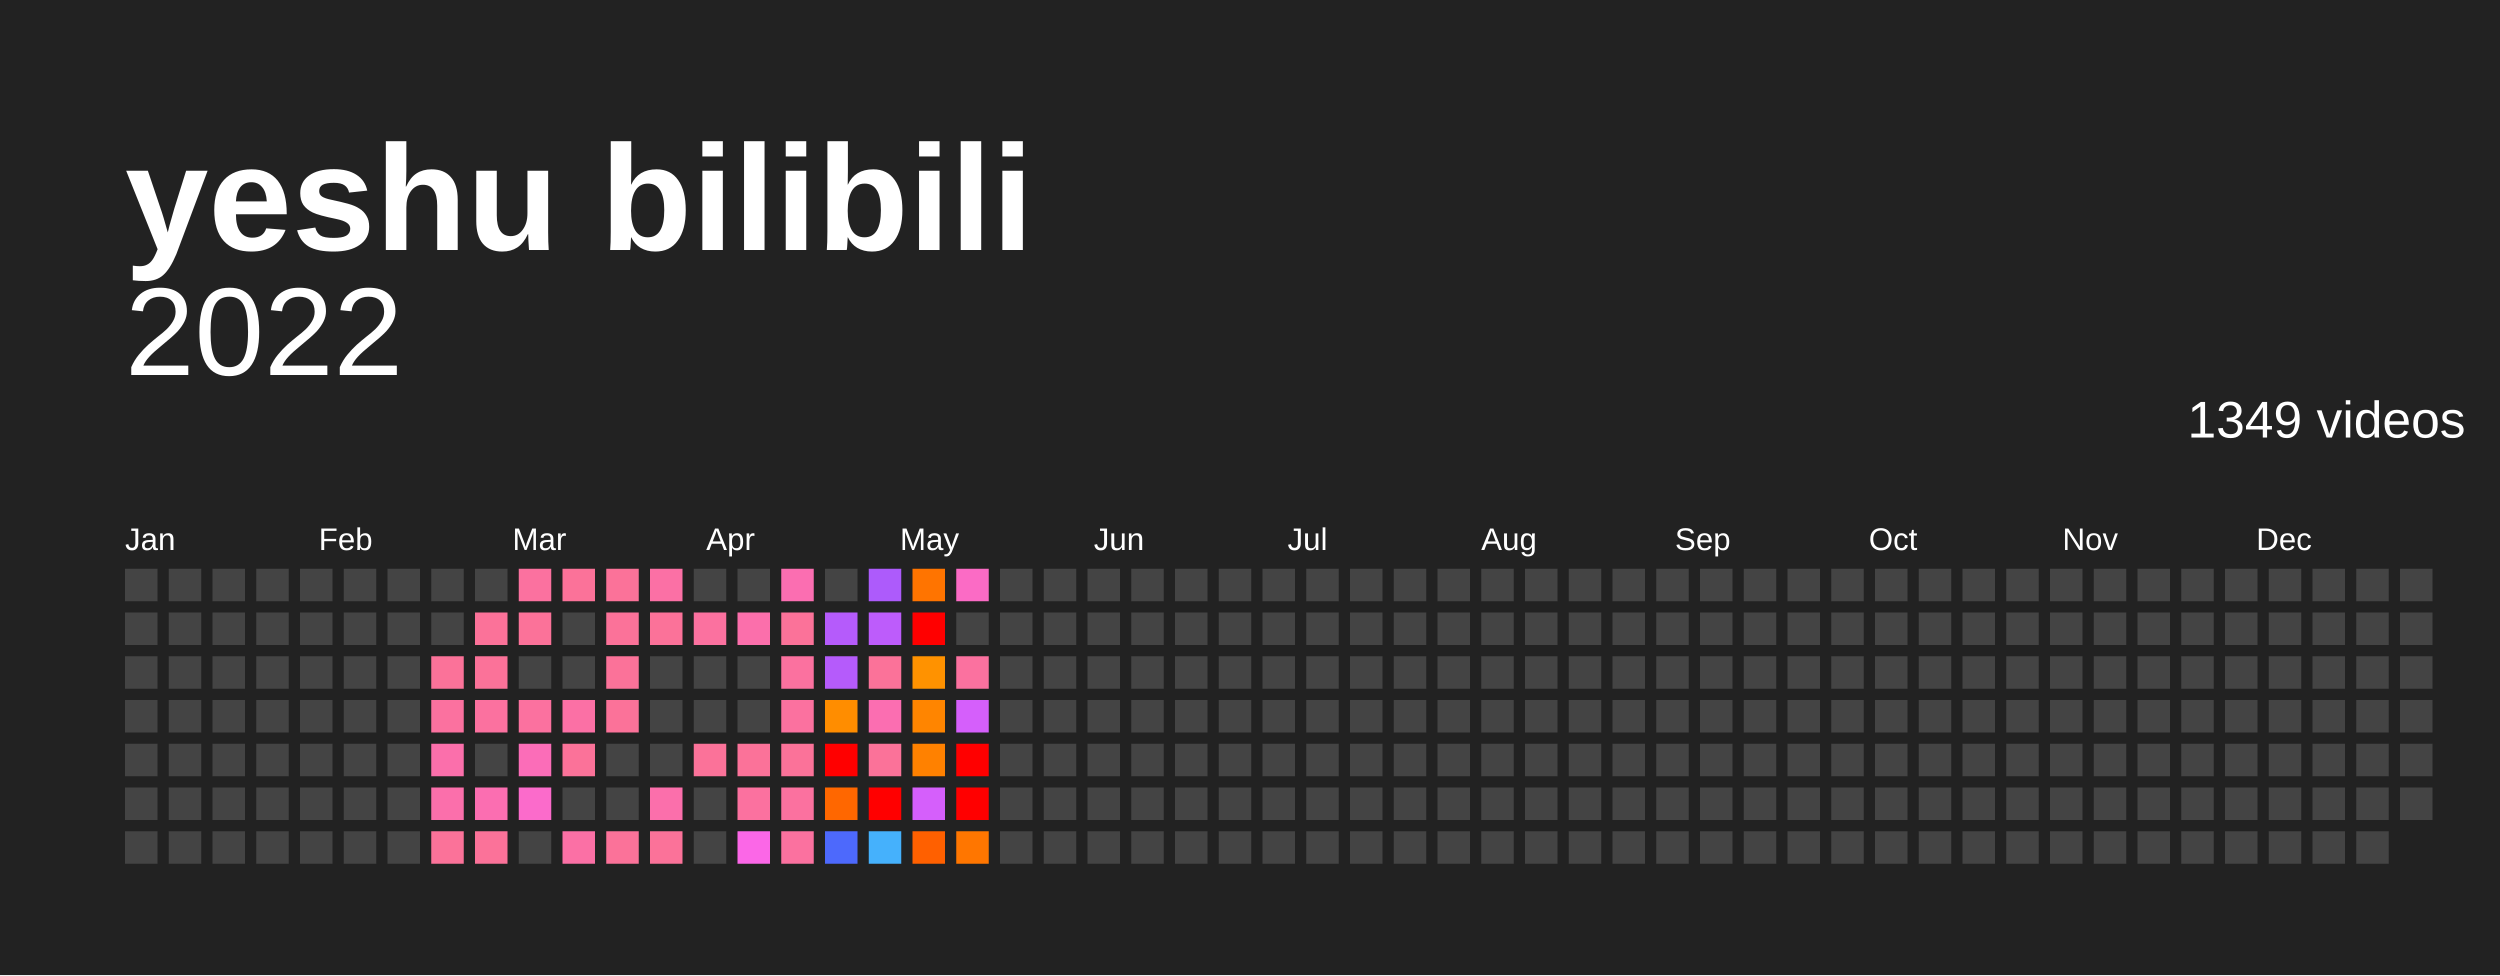
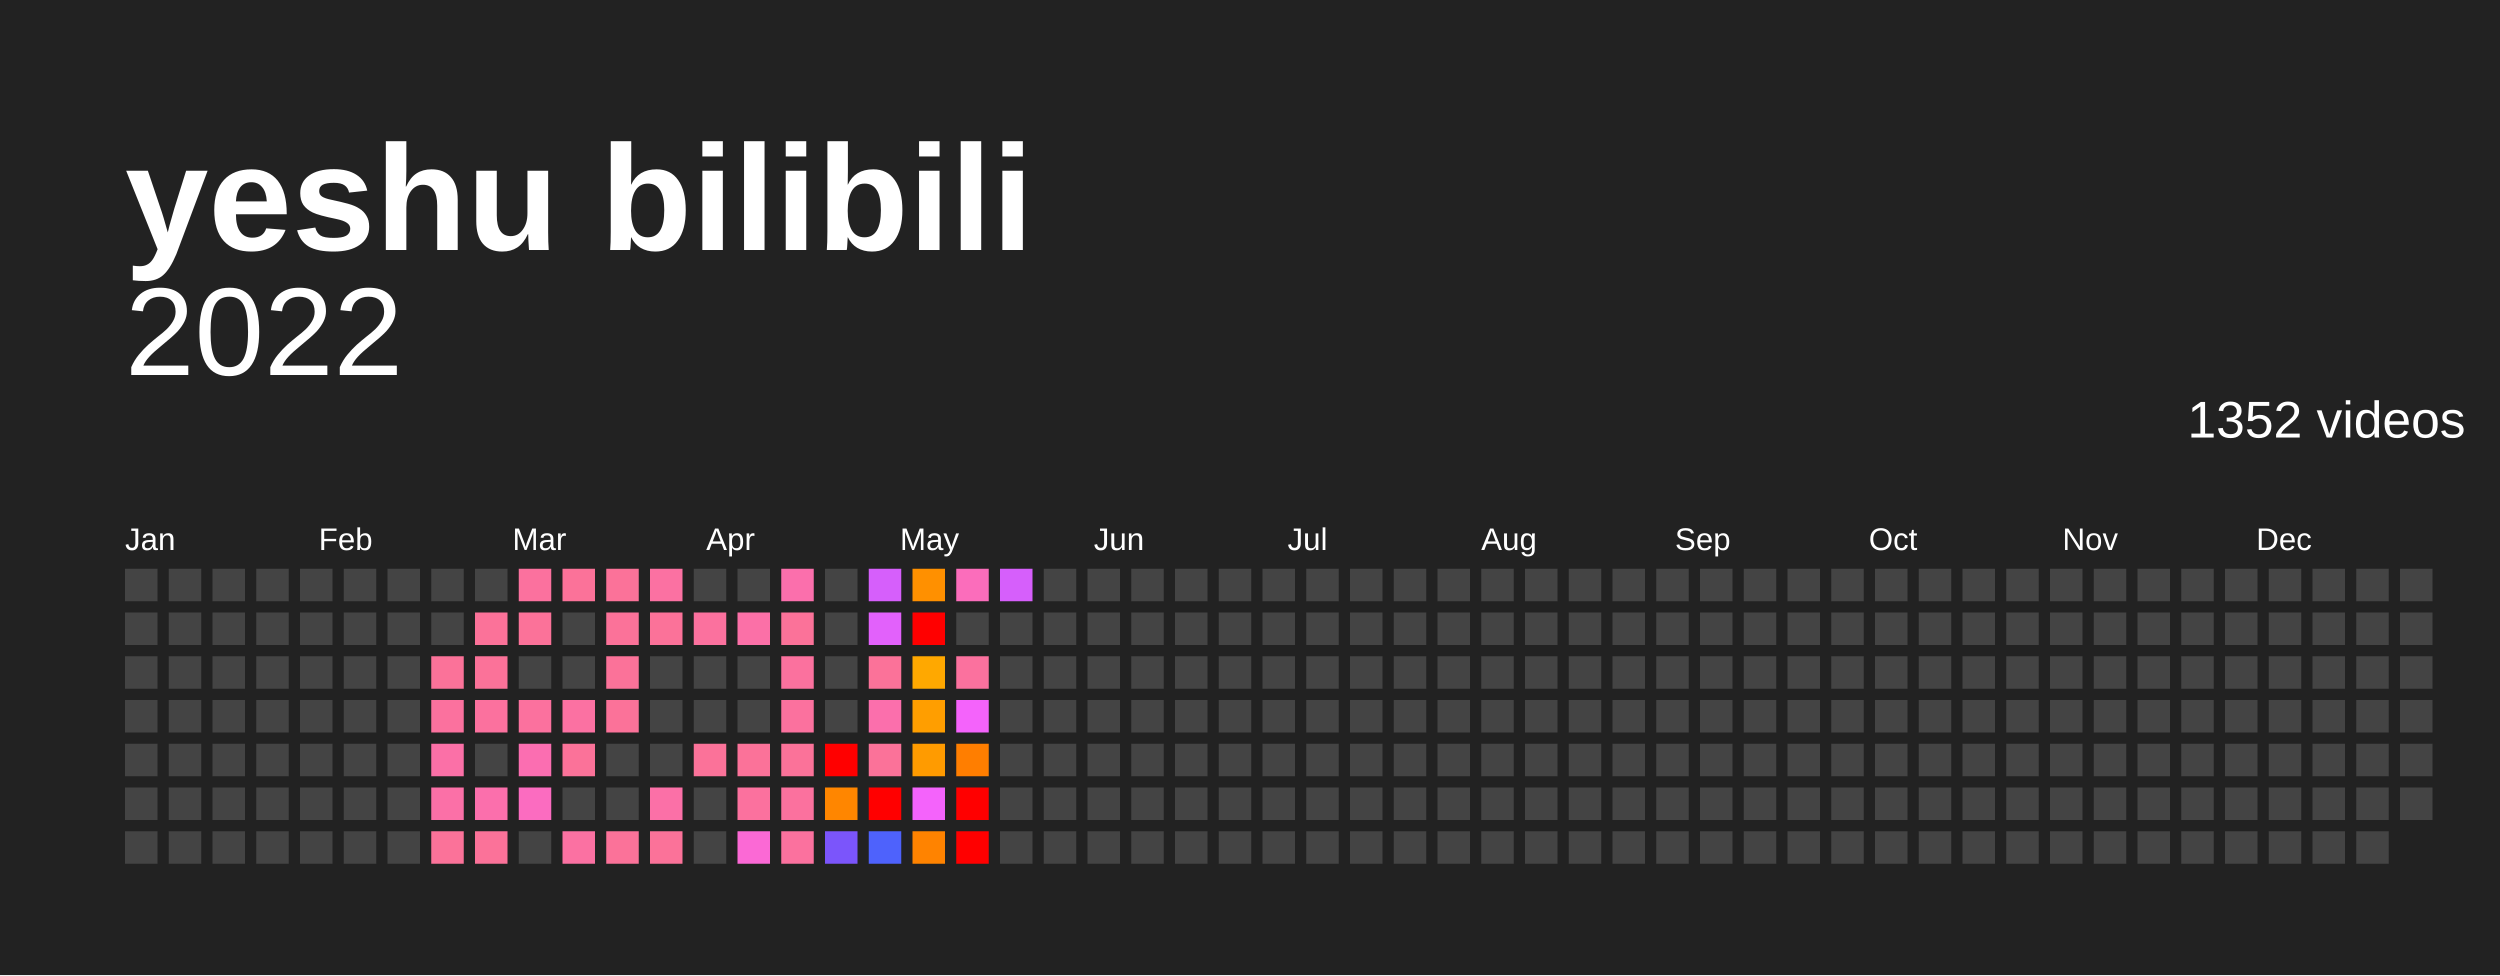
<svg xmlns="http://www.w3.org/2000/svg" baseProfile="full" height="78mm" version="1.1" viewBox="0,0,200,78" width="200mm">
  <defs />
  <rect fill="#222222" height="78" width="200" x="0" y="0" />
  <text fill="#FFFFFF" style="font-size:12px; font-family:Arial; font-weight:bold;" x="10" y="20">yeshu bilibili</text>
  <text alignment-baseline="hanging" fill="#FFFFFF" style="font-size:10.0px; font-family:Arial;" x="10" y="30">2022</text>
-   <text alignment-baseline="hanging" fill="#FFFFFF" style="font-size:4.125px; font-family:Arial;" x="175" y="35">1349 videos</text>
+   <text alignment-baseline="hanging" fill="#FFFFFF" style="font-size:4.125px; font-family:Arial;" x="175" y="35">1352 videos</text>
  <text fill="#FFFFFF" style="font-size:2.5px; font-family:Arial" x="10.0" y="44">Jan</text>
  <text fill="#FFFFFF" style="font-size:2.5px; font-family:Arial" x="25.5" y="44">Feb</text>
  <text fill="#FFFFFF" style="font-size:2.5px; font-family:Arial" x="41.0" y="44">Mar</text>
  <text fill="#FFFFFF" style="font-size:2.5px; font-family:Arial" x="56.5" y="44">Apr</text>
  <text fill="#FFFFFF" style="font-size:2.5px; font-family:Arial" x="72.0" y="44">May</text>
  <text fill="#FFFFFF" style="font-size:2.5px; font-family:Arial" x="87.5" y="44">Jun</text>
  <text fill="#FFFFFF" style="font-size:2.5px; font-family:Arial" x="103.0" y="44">Jul</text>
  <text fill="#FFFFFF" style="font-size:2.5px; font-family:Arial" x="118.5" y="44">Aug</text>
  <text fill="#FFFFFF" style="font-size:2.5px; font-family:Arial" x="134.0" y="44">Sep</text>
  <text fill="#FFFFFF" style="font-size:2.5px; font-family:Arial" x="149.5" y="44">Oct</text>
  <text fill="#FFFFFF" style="font-size:2.5px; font-family:Arial" x="165.0" y="44">Nov</text>
  <text fill="#FFFFFF" style="font-size:2.5px; font-family:Arial" x="180.5" y="44">Dec</text>
  <rect fill="#444444" height="2.6" width="2.6" x="10.0" y="45.5" />
  <rect fill="#444444" height="2.6" width="2.6" x="10.0" y="49.0" />
  <rect fill="#444444" height="2.6" width="2.6" x="10.0" y="52.5" />
  <rect fill="#444444" height="2.6" width="2.6" x="10.0" y="56.0" />
  <rect fill="#444444" height="2.6" width="2.6" x="10.0" y="59.5" />
  <rect fill="#444444" height="2.6" width="2.6" x="10.0" y="63.0" />
  <rect fill="#444444" height="2.6" width="2.6" x="10.0" y="66.5" />
  <rect fill="#444444" height="2.6" width="2.6" x="13.5" y="45.5" />
  <rect fill="#444444" height="2.6" width="2.6" x="13.5" y="49.0" />
  <rect fill="#444444" height="2.6" width="2.6" x="13.5" y="52.5" />
  <rect fill="#444444" height="2.6" width="2.6" x="13.5" y="56.0" />
  <rect fill="#444444" height="2.6" width="2.6" x="13.5" y="59.5" />
  <rect fill="#444444" height="2.6" width="2.6" x="13.5" y="63.0" />
  <rect fill="#444444" height="2.6" width="2.6" x="13.5" y="66.5" />
  <rect fill="#444444" height="2.6" width="2.6" x="17.0" y="45.5" />
  <rect fill="#444444" height="2.6" width="2.6" x="17.0" y="49.0" />
  <rect fill="#444444" height="2.6" width="2.6" x="17.0" y="52.5" />
  <rect fill="#444444" height="2.6" width="2.6" x="17.0" y="56.0" />
  <rect fill="#444444" height="2.6" width="2.6" x="17.0" y="59.5" />
  <rect fill="#444444" height="2.6" width="2.6" x="17.0" y="63.0" />
  <rect fill="#444444" height="2.6" width="2.6" x="17.0" y="66.5" />
  <rect fill="#444444" height="2.6" width="2.6" x="20.5" y="45.5" />
  <rect fill="#444444" height="2.6" width="2.6" x="20.5" y="49.0" />
  <rect fill="#444444" height="2.6" width="2.6" x="20.5" y="52.5" />
  <rect fill="#444444" height="2.6" width="2.6" x="20.5" y="56.0" />
  <rect fill="#444444" height="2.6" width="2.6" x="20.5" y="59.5" />
  <rect fill="#444444" height="2.6" width="2.6" x="20.5" y="63.0" />
  <rect fill="#444444" height="2.6" width="2.6" x="20.5" y="66.5" />
  <rect fill="#444444" height="2.6" width="2.6" x="24.0" y="45.5" />
  <rect fill="#444444" height="2.6" width="2.6" x="24.0" y="49.0" />
  <rect fill="#444444" height="2.6" width="2.6" x="24.0" y="52.5" />
  <rect fill="#444444" height="2.6" width="2.6" x="24.0" y="56.0" />
  <rect fill="#444444" height="2.6" width="2.6" x="24.0" y="59.5" />
  <rect fill="#444444" height="2.6" width="2.6" x="24.0" y="63.0" />
  <rect fill="#444444" height="2.6" width="2.6" x="24.0" y="66.5" />
  <rect fill="#444444" height="2.6" width="2.6" x="27.5" y="45.5" />
  <rect fill="#444444" height="2.6" width="2.6" x="27.5" y="49.0" />
  <rect fill="#444444" height="2.6" width="2.6" x="27.5" y="52.5" />
  <rect fill="#444444" height="2.6" width="2.6" x="27.5" y="56.0" />
  <rect fill="#444444" height="2.6" width="2.6" x="27.5" y="59.5" />
  <rect fill="#444444" height="2.6" width="2.6" x="27.5" y="63.0" />
  <rect fill="#444444" height="2.6" width="2.6" x="27.5" y="66.5" />
  <rect fill="#444444" height="2.6" width="2.6" x="31.0" y="45.5" />
  <rect fill="#444444" height="2.6" width="2.6" x="31.0" y="49.0" />
  <rect fill="#444444" height="2.6" width="2.6" x="31.0" y="52.5" />
  <rect fill="#444444" height="2.6" width="2.6" x="31.0" y="56.0" />
  <rect fill="#444444" height="2.6" width="2.6" x="31.0" y="59.5" />
  <rect fill="#444444" height="2.6" width="2.6" x="31.0" y="63.0" />
  <rect fill="#444444" height="2.6" width="2.6" x="31.0" y="66.5" />
  <rect fill="#444444" height="2.6" width="2.6" x="34.5" y="45.5" />
  <rect fill="#444444" height="2.6" width="2.6" x="34.5" y="49.0" />
  <rect fill="#fb7299" height="2.6" width="2.6" x="34.5" y="52.5" />
-   <rect fill="#fb719f" height="2.6" width="2.6" x="34.5" y="56.0" />
-   <rect fill="#fb6fab" height="2.6" width="2.6" x="34.5" y="59.5" />
-   <rect fill="#fb6fab" height="2.6" width="2.6" x="34.5" y="63.0" />
+   <rect fill="#fb719e" height="2.6" width="2.6" x="34.5" y="56.0" />
+   <rect fill="#fb70a7" height="2.6" width="2.6" x="34.5" y="59.5" />
+   <rect fill="#fb70a7" height="2.6" width="2.6" x="34.5" y="63.0" />
  <rect fill="#fb7299" height="2.6" width="2.6" x="34.5" y="66.5" />
  <rect fill="#444444" height="2.6" width="2.6" x="38.0" y="45.5" />
  <rect fill="#fb7299" height="2.6" width="2.6" x="38.0" y="49.0" />
  <rect fill="#fb7299" height="2.6" width="2.6" x="38.0" y="52.5" />
-   <rect fill="#fb719f" height="2.6" width="2.6" x="38.0" y="56.0" />
+   <rect fill="#fb719e" height="2.6" width="2.6" x="38.0" y="56.0" />
  <rect fill="#444444" height="2.6" width="2.6" x="38.0" y="59.5" />
-   <rect fill="#fb6eb1" height="2.6" width="2.6" x="38.0" y="63.0" />
+   <rect fill="#fb6fac" height="2.6" width="2.6" x="38.0" y="63.0" />
  <rect fill="#fb7299" height="2.6" width="2.6" x="38.0" y="66.5" />
-   <rect fill="#fb719f" height="2.6" width="2.6" x="41.5" y="45.5" />
+   <rect fill="#fb719e" height="2.6" width="2.6" x="41.5" y="45.5" />
  <rect fill="#fb7299" height="2.6" width="2.6" x="41.5" y="49.0" />
  <rect fill="#444444" height="2.6" width="2.6" x="41.5" y="52.5" />
-   <rect fill="#fb719f" height="2.6" width="2.6" x="41.5" y="56.0" />
-   <rect fill="#fb6db8" height="2.6" width="2.6" x="41.5" y="59.5" />
-   <rect fill="#fb6bcb" height="2.6" width="2.6" x="41.5" y="63.0" />
+   <rect fill="#fb719e" height="2.6" width="2.6" x="41.5" y="56.0" />
+   <rect fill="#fb6eb1" height="2.6" width="2.6" x="41.5" y="59.5" />
+   <rect fill="#fb6cc0" height="2.6" width="2.6" x="41.5" y="63.0" />
  <rect fill="#444444" height="2.6" width="2.6" x="41.5" y="66.5" />
  <rect fill="#fb7299" height="2.6" width="2.6" x="45.0" y="45.5" />
  <rect fill="#444444" height="2.6" width="2.6" x="45.0" y="49.0" />
  <rect fill="#444444" height="2.6" width="2.6" x="45.0" y="52.5" />
-   <rect fill="#fb70a5" height="2.6" width="2.6" x="45.0" y="56.0" />
+   <rect fill="#fb71a2" height="2.6" width="2.6" x="45.0" y="56.0" />
  <rect fill="#fb7299" height="2.6" width="2.6" x="45.0" y="59.5" />
  <rect fill="#444444" height="2.6" width="2.6" x="45.0" y="63.0" />
-   <rect fill="#fb70a5" height="2.6" width="2.6" x="45.0" y="66.5" />
+   <rect fill="#fb71a2" height="2.6" width="2.6" x="45.0" y="66.5" />
  <rect fill="#fb7299" height="2.6" width="2.6" x="48.5" y="45.5" />
  <rect fill="#fb7299" height="2.6" width="2.6" x="48.5" y="49.0" />
  <rect fill="#fb7299" height="2.6" width="2.6" x="48.5" y="52.5" />
  <rect fill="#fb7299" height="2.6" width="2.6" x="48.5" y="56.0" />
  <rect fill="#444444" height="2.6" width="2.6" x="48.5" y="59.5" />
  <rect fill="#444444" height="2.6" width="2.6" x="48.5" y="63.0" />
  <rect fill="#fb7299" height="2.6" width="2.6" x="48.5" y="66.5" />
-   <rect fill="#fb70a5" height="2.6" width="2.6" x="52.0" y="45.5" />
+   <rect fill="#fb71a2" height="2.6" width="2.6" x="52.0" y="45.5" />
  <rect fill="#fb7299" height="2.6" width="2.6" x="52.0" y="49.0" />
  <rect fill="#444444" height="2.6" width="2.6" x="52.0" y="52.5" />
  <rect fill="#444444" height="2.6" width="2.6" x="52.0" y="56.0" />
  <rect fill="#444444" height="2.6" width="2.6" x="52.0" y="59.5" />
-   <rect fill="#fb6fab" height="2.6" width="2.6" x="52.0" y="63.0" />
+   <rect fill="#fb70a7" height="2.6" width="2.6" x="52.0" y="63.0" />
  <rect fill="#fb7299" height="2.6" width="2.6" x="52.0" y="66.5" />
  <rect fill="#444444" height="2.6" width="2.6" x="55.5" y="45.5" />
-   <rect fill="#fb719f" height="2.6" width="2.6" x="55.5" y="49.0" />
+   <rect fill="#fb719e" height="2.6" width="2.6" x="55.5" y="49.0" />
  <rect fill="#444444" height="2.6" width="2.6" x="55.5" y="52.5" />
  <rect fill="#444444" height="2.6" width="2.6" x="55.5" y="56.0" />
  <rect fill="#fb7299" height="2.6" width="2.6" x="55.5" y="59.5" />
  <rect fill="#444444" height="2.6" width="2.6" x="55.5" y="63.0" />
  <rect fill="#444444" height="2.6" width="2.6" x="55.5" y="66.5" />
  <rect fill="#444444" height="2.6" width="2.6" x="59.0" y="45.5" />
-   <rect fill="#fb6fab" height="2.6" width="2.6" x="59.0" y="49.0" />
+   <rect fill="#fb70a7" height="2.6" width="2.6" x="59.0" y="49.0" />
  <rect fill="#444444" height="2.6" width="2.6" x="59.0" y="52.5" />
  <rect fill="#444444" height="2.6" width="2.6" x="59.0" y="56.0" />
  <rect fill="#fb7299" height="2.6" width="2.6" x="59.0" y="59.5" />
-   <rect fill="#fb719f" height="2.6" width="2.6" x="59.0" y="63.0" />
-   <rect fill="#fb67e7" height="2.6" width="2.6" x="59.0" y="66.5" />
-   <rect fill="#fb6eb1" height="2.6" width="2.6" x="62.5" y="45.5" />
+   <rect fill="#fb719e" height="2.6" width="2.6" x="59.0" y="63.0" />
+   <rect fill="#fb69d5" height="2.6" width="2.6" x="59.0" y="66.5" />
+   <rect fill="#fb6fac" height="2.6" width="2.6" x="62.5" y="45.5" />
  <rect fill="#fb7299" height="2.6" width="2.6" x="62.5" y="49.0" />
-   <rect fill="#fb719f" height="2.6" width="2.6" x="62.5" y="52.5" />
-   <rect fill="#fb719f" height="2.6" width="2.6" x="62.5" y="56.0" />
+   <rect fill="#fb719e" height="2.6" width="2.6" x="62.5" y="52.5" />
+   <rect fill="#fb719e" height="2.6" width="2.6" x="62.5" y="56.0" />
  <rect fill="#fb7299" height="2.6" width="2.6" x="62.5" y="59.5" />
-   <rect fill="#fb719f" height="2.6" width="2.6" x="62.5" y="63.0" />
-   <rect fill="#fb719f" height="2.6" width="2.6" x="62.5" y="66.5" />
+   <rect fill="#fb719e" height="2.6" width="2.6" x="62.5" y="63.0" />
+   <rect fill="#fb719e" height="2.6" width="2.6" x="62.5" y="66.5" />
  <rect fill="#444444" height="2.6" width="2.6" x="66.0" y="45.5" />
-   <rect fill="#b55bfb" height="2.6" width="2.6" x="66.0" y="49.0" />
-   <rect fill="#b55bfb" height="2.6" width="2.6" x="66.0" y="52.5" />
-   <rect fill="#ff8d00" height="2.6" width="2.6" x="66.0" y="56.0" />
+   <rect fill="#444444" height="2.6" width="2.6" x="66.0" y="49.0" />
+   <rect fill="#444444" height="2.6" width="2.6" x="66.0" y="52.5" />
+   <rect fill="#444444" height="2.6" width="2.6" x="66.0" y="56.0" />
  <rect fill="red" height="2.6" width="2.6" x="66.0" y="59.5" />
-   <rect fill="#ff6700" height="2.6" width="2.6" x="66.0" y="63.0" />
-   <rect fill="#4d69fc" height="2.6" width="2.6" x="66.0" y="66.5" />
-   <rect fill="#ad5bfb" height="2.6" width="2.6" x="69.5" y="45.5" />
-   <rect fill="#bd5cfb" height="2.6" width="2.6" x="69.5" y="49.0" />
+   <rect fill="#ff8600" height="2.6" width="2.6" x="66.0" y="63.0" />
+   <rect fill="#7b55fb" height="2.6" width="2.6" x="66.0" y="66.5" />
+   <rect fill="#d65ffb" height="2.6" width="2.6" x="69.5" y="45.5" />
+   <rect fill="#e261fb" height="2.6" width="2.6" x="69.5" y="49.0" />
  <rect fill="#fb7299" height="2.6" width="2.6" x="69.5" y="52.5" />
-   <rect fill="#fb6eb1" height="2.6" width="2.6" x="69.5" y="56.0" />
+   <rect fill="#fb6fac" height="2.6" width="2.6" x="69.5" y="56.0" />
  <rect fill="#fb7299" height="2.6" width="2.6" x="69.5" y="59.5" />
  <rect fill="red" height="2.6" width="2.6" x="69.5" y="63.0" />
-   <rect fill="#45b1fc" height="2.6" width="2.6" x="69.5" y="66.5" />
-   <rect fill="#ff7400" height="2.6" width="2.6" x="73.0" y="45.5" />
+   <rect fill="#4e62fc" height="2.6" width="2.6" x="69.5" y="66.5" />
+   <rect fill="#ff9000" height="2.6" width="2.6" x="73.0" y="45.5" />
  <rect fill="red" height="2.6" width="2.6" x="73.0" y="49.0" />
-   <rect fill="#ff9200" height="2.6" width="2.6" x="73.0" y="52.5" />
-   <rect fill="#ff8500" height="2.6" width="2.6" x="73.0" y="56.0" />
-   <rect fill="#ff8100" height="2.6" width="2.6" x="73.0" y="59.5" />
-   <rect fill="#d55ffb" height="2.6" width="2.6" x="73.0" y="63.0" />
-   <rect fill="#ff6000" height="2.6" width="2.6" x="73.0" y="66.5" />
-   <rect fill="#fb6bc5" height="2.6" width="2.6" x="76.5" y="45.5" />
+   <rect fill="#ffa800" height="2.6" width="2.6" x="73.0" y="52.5" />
+   <rect fill="#ff9e00" height="2.6" width="2.6" x="73.0" y="56.0" />
+   <rect fill="#ff9b00" height="2.6" width="2.6" x="73.0" y="59.5" />
+   <rect fill="#f463fb" height="2.6" width="2.6" x="73.0" y="63.0" />
+   <rect fill="#ff8300" height="2.6" width="2.6" x="73.0" y="66.5" />
+   <rect fill="#fb6dbb" height="2.6" width="2.6" x="76.5" y="45.5" />
  <rect fill="#444444" height="2.6" width="2.6" x="76.5" y="49.0" />
-   <rect fill="#fb719f" height="2.6" width="2.6" x="76.5" y="52.5" />
-   <rect fill="#d55ffb" height="2.6" width="2.6" x="76.5" y="56.0" />
-   <rect fill="red" height="2.6" width="2.6" x="76.5" y="59.5" />
+   <rect fill="#fb719e" height="2.6" width="2.6" x="76.5" y="52.5" />
+   <rect fill="#f463fb" height="2.6" width="2.6" x="76.5" y="56.0" />
+   <rect fill="#ff7e00" height="2.6" width="2.6" x="76.5" y="59.5" />
  <rect fill="red" height="2.6" width="2.6" x="76.5" y="63.0" />
-   <rect fill="#ff7600" height="2.6" width="2.6" x="76.5" y="66.5" />
-   <rect fill="#444444" height="2.6" width="2.6" x="80.0" y="45.5" />
+   <rect fill="red" height="2.6" width="2.6" x="76.5" y="66.5" />
+   <rect fill="#d65ffb" height="2.6" width="2.6" x="80.0" y="45.5" />
  <rect fill="#444444" height="2.6" width="2.6" x="80.0" y="49.0" />
  <rect fill="#444444" height="2.6" width="2.6" x="80.0" y="52.5" />
  <rect fill="#444444" height="2.6" width="2.6" x="80.0" y="56.0" />
  <rect fill="#444444" height="2.6" width="2.6" x="80.0" y="59.5" />
  <rect fill="#444444" height="2.6" width="2.6" x="80.0" y="63.0" />
  <rect fill="#444444" height="2.6" width="2.6" x="80.0" y="66.5" />
  <rect fill="#444444" height="2.6" width="2.6" x="83.5" y="45.5" />
  <rect fill="#444444" height="2.6" width="2.6" x="83.5" y="49.0" />
  <rect fill="#444444" height="2.6" width="2.6" x="83.5" y="52.5" />
  <rect fill="#444444" height="2.6" width="2.6" x="83.5" y="56.0" />
  <rect fill="#444444" height="2.6" width="2.6" x="83.5" y="59.5" />
  <rect fill="#444444" height="2.6" width="2.6" x="83.5" y="63.0" />
  <rect fill="#444444" height="2.6" width="2.6" x="83.5" y="66.5" />
  <rect fill="#444444" height="2.6" width="2.6" x="87.0" y="45.5" />
  <rect fill="#444444" height="2.6" width="2.6" x="87.0" y="49.0" />
  <rect fill="#444444" height="2.6" width="2.6" x="87.0" y="52.5" />
  <rect fill="#444444" height="2.6" width="2.6" x="87.0" y="56.0" />
  <rect fill="#444444" height="2.6" width="2.6" x="87.0" y="59.5" />
  <rect fill="#444444" height="2.6" width="2.6" x="87.0" y="63.0" />
  <rect fill="#444444" height="2.6" width="2.6" x="87.0" y="66.5" />
  <rect fill="#444444" height="2.6" width="2.6" x="90.5" y="45.5" />
  <rect fill="#444444" height="2.6" width="2.6" x="90.5" y="49.0" />
  <rect fill="#444444" height="2.6" width="2.6" x="90.5" y="52.5" />
  <rect fill="#444444" height="2.6" width="2.6" x="90.5" y="56.0" />
  <rect fill="#444444" height="2.6" width="2.6" x="90.5" y="59.5" />
  <rect fill="#444444" height="2.6" width="2.6" x="90.5" y="63.0" />
  <rect fill="#444444" height="2.6" width="2.6" x="90.5" y="66.5" />
  <rect fill="#444444" height="2.6" width="2.6" x="94.0" y="45.5" />
  <rect fill="#444444" height="2.6" width="2.6" x="94.0" y="49.0" />
  <rect fill="#444444" height="2.6" width="2.6" x="94.0" y="52.5" />
  <rect fill="#444444" height="2.6" width="2.6" x="94.0" y="56.0" />
  <rect fill="#444444" height="2.6" width="2.6" x="94.0" y="59.5" />
  <rect fill="#444444" height="2.6" width="2.6" x="94.0" y="63.0" />
  <rect fill="#444444" height="2.6" width="2.6" x="94.0" y="66.5" />
  <rect fill="#444444" height="2.6" width="2.6" x="97.5" y="45.5" />
  <rect fill="#444444" height="2.6" width="2.6" x="97.5" y="49.0" />
  <rect fill="#444444" height="2.6" width="2.6" x="97.5" y="52.5" />
  <rect fill="#444444" height="2.6" width="2.6" x="97.5" y="56.0" />
  <rect fill="#444444" height="2.6" width="2.6" x="97.5" y="59.5" />
  <rect fill="#444444" height="2.6" width="2.6" x="97.5" y="63.0" />
  <rect fill="#444444" height="2.6" width="2.6" x="97.5" y="66.5" />
  <rect fill="#444444" height="2.6" width="2.6" x="101.0" y="45.5" />
  <rect fill="#444444" height="2.6" width="2.6" x="101.0" y="49.0" />
  <rect fill="#444444" height="2.6" width="2.6" x="101.0" y="52.5" />
  <rect fill="#444444" height="2.6" width="2.6" x="101.0" y="56.0" />
  <rect fill="#444444" height="2.6" width="2.6" x="101.0" y="59.5" />
  <rect fill="#444444" height="2.6" width="2.6" x="101.0" y="63.0" />
  <rect fill="#444444" height="2.6" width="2.6" x="101.0" y="66.5" />
  <rect fill="#444444" height="2.6" width="2.6" x="104.5" y="45.5" />
  <rect fill="#444444" height="2.6" width="2.6" x="104.5" y="49.0" />
  <rect fill="#444444" height="2.6" width="2.6" x="104.5" y="52.5" />
  <rect fill="#444444" height="2.6" width="2.6" x="104.5" y="56.0" />
  <rect fill="#444444" height="2.6" width="2.6" x="104.5" y="59.5" />
  <rect fill="#444444" height="2.6" width="2.6" x="104.5" y="63.0" />
  <rect fill="#444444" height="2.6" width="2.6" x="104.5" y="66.5" />
  <rect fill="#444444" height="2.6" width="2.6" x="108.0" y="45.5" />
  <rect fill="#444444" height="2.6" width="2.6" x="108.0" y="49.0" />
  <rect fill="#444444" height="2.6" width="2.6" x="108.0" y="52.5" />
  <rect fill="#444444" height="2.6" width="2.6" x="108.0" y="56.0" />
  <rect fill="#444444" height="2.6" width="2.6" x="108.0" y="59.5" />
  <rect fill="#444444" height="2.6" width="2.6" x="108.0" y="63.0" />
  <rect fill="#444444" height="2.6" width="2.6" x="108.0" y="66.5" />
  <rect fill="#444444" height="2.6" width="2.6" x="111.5" y="45.5" />
  <rect fill="#444444" height="2.6" width="2.6" x="111.5" y="49.0" />
  <rect fill="#444444" height="2.6" width="2.6" x="111.5" y="52.5" />
  <rect fill="#444444" height="2.6" width="2.6" x="111.5" y="56.0" />
  <rect fill="#444444" height="2.6" width="2.6" x="111.5" y="59.5" />
  <rect fill="#444444" height="2.6" width="2.6" x="111.5" y="63.0" />
  <rect fill="#444444" height="2.6" width="2.6" x="111.5" y="66.5" />
  <rect fill="#444444" height="2.6" width="2.6" x="115.0" y="45.5" />
  <rect fill="#444444" height="2.6" width="2.6" x="115.0" y="49.0" />
  <rect fill="#444444" height="2.6" width="2.6" x="115.0" y="52.5" />
  <rect fill="#444444" height="2.6" width="2.6" x="115.0" y="56.0" />
  <rect fill="#444444" height="2.6" width="2.6" x="115.0" y="59.5" />
  <rect fill="#444444" height="2.6" width="2.6" x="115.0" y="63.0" />
  <rect fill="#444444" height="2.6" width="2.6" x="115.0" y="66.5" />
  <rect fill="#444444" height="2.6" width="2.6" x="118.5" y="45.5" />
  <rect fill="#444444" height="2.6" width="2.6" x="118.5" y="49.0" />
  <rect fill="#444444" height="2.6" width="2.6" x="118.5" y="52.5" />
  <rect fill="#444444" height="2.6" width="2.6" x="118.5" y="56.0" />
  <rect fill="#444444" height="2.6" width="2.6" x="118.5" y="59.5" />
  <rect fill="#444444" height="2.6" width="2.6" x="118.5" y="63.0" />
  <rect fill="#444444" height="2.6" width="2.6" x="118.5" y="66.5" />
  <rect fill="#444444" height="2.6" width="2.6" x="122.0" y="45.5" />
  <rect fill="#444444" height="2.6" width="2.6" x="122.0" y="49.0" />
  <rect fill="#444444" height="2.6" width="2.6" x="122.0" y="52.5" />
  <rect fill="#444444" height="2.6" width="2.6" x="122.0" y="56.0" />
  <rect fill="#444444" height="2.6" width="2.6" x="122.0" y="59.5" />
  <rect fill="#444444" height="2.6" width="2.6" x="122.0" y="63.0" />
  <rect fill="#444444" height="2.6" width="2.6" x="122.0" y="66.5" />
  <rect fill="#444444" height="2.6" width="2.6" x="125.5" y="45.5" />
  <rect fill="#444444" height="2.6" width="2.6" x="125.5" y="49.0" />
  <rect fill="#444444" height="2.6" width="2.6" x="125.5" y="52.5" />
  <rect fill="#444444" height="2.6" width="2.6" x="125.5" y="56.0" />
  <rect fill="#444444" height="2.6" width="2.6" x="125.5" y="59.5" />
  <rect fill="#444444" height="2.6" width="2.6" x="125.5" y="63.0" />
  <rect fill="#444444" height="2.6" width="2.6" x="125.5" y="66.5" />
  <rect fill="#444444" height="2.6" width="2.6" x="129.0" y="45.5" />
  <rect fill="#444444" height="2.6" width="2.6" x="129.0" y="49.0" />
  <rect fill="#444444" height="2.6" width="2.6" x="129.0" y="52.5" />
  <rect fill="#444444" height="2.6" width="2.6" x="129.0" y="56.0" />
  <rect fill="#444444" height="2.6" width="2.6" x="129.0" y="59.5" />
  <rect fill="#444444" height="2.6" width="2.6" x="129.0" y="63.0" />
  <rect fill="#444444" height="2.6" width="2.6" x="129.0" y="66.5" />
  <rect fill="#444444" height="2.6" width="2.6" x="132.5" y="45.5" />
  <rect fill="#444444" height="2.6" width="2.6" x="132.5" y="49.0" />
  <rect fill="#444444" height="2.6" width="2.6" x="132.5" y="52.5" />
  <rect fill="#444444" height="2.6" width="2.6" x="132.5" y="56.0" />
  <rect fill="#444444" height="2.6" width="2.6" x="132.5" y="59.5" />
  <rect fill="#444444" height="2.6" width="2.6" x="132.5" y="63.0" />
  <rect fill="#444444" height="2.6" width="2.6" x="132.5" y="66.5" />
  <rect fill="#444444" height="2.6" width="2.6" x="136.0" y="45.5" />
  <rect fill="#444444" height="2.6" width="2.6" x="136.0" y="49.0" />
  <rect fill="#444444" height="2.6" width="2.6" x="136.0" y="52.5" />
  <rect fill="#444444" height="2.6" width="2.6" x="136.0" y="56.0" />
  <rect fill="#444444" height="2.6" width="2.6" x="136.0" y="59.5" />
  <rect fill="#444444" height="2.6" width="2.6" x="136.0" y="63.0" />
  <rect fill="#444444" height="2.6" width="2.6" x="136.0" y="66.5" />
  <rect fill="#444444" height="2.6" width="2.6" x="139.5" y="45.5" />
  <rect fill="#444444" height="2.6" width="2.6" x="139.5" y="49.0" />
  <rect fill="#444444" height="2.6" width="2.6" x="139.5" y="52.5" />
  <rect fill="#444444" height="2.6" width="2.6" x="139.5" y="56.0" />
  <rect fill="#444444" height="2.6" width="2.6" x="139.5" y="59.5" />
  <rect fill="#444444" height="2.6" width="2.6" x="139.5" y="63.0" />
  <rect fill="#444444" height="2.6" width="2.6" x="139.5" y="66.5" />
  <rect fill="#444444" height="2.6" width="2.6" x="143.0" y="45.5" />
  <rect fill="#444444" height="2.6" width="2.6" x="143.0" y="49.0" />
  <rect fill="#444444" height="2.6" width="2.6" x="143.0" y="52.5" />
  <rect fill="#444444" height="2.6" width="2.6" x="143.0" y="56.0" />
  <rect fill="#444444" height="2.6" width="2.6" x="143.0" y="59.5" />
  <rect fill="#444444" height="2.6" width="2.6" x="143.0" y="63.0" />
  <rect fill="#444444" height="2.6" width="2.6" x="143.0" y="66.5" />
  <rect fill="#444444" height="2.6" width="2.6" x="146.5" y="45.5" />
  <rect fill="#444444" height="2.6" width="2.6" x="146.5" y="49.0" />
  <rect fill="#444444" height="2.6" width="2.6" x="146.5" y="52.5" />
  <rect fill="#444444" height="2.6" width="2.6" x="146.5" y="56.0" />
  <rect fill="#444444" height="2.6" width="2.6" x="146.5" y="59.5" />
  <rect fill="#444444" height="2.6" width="2.6" x="146.5" y="63.0" />
  <rect fill="#444444" height="2.6" width="2.6" x="146.5" y="66.5" />
  <rect fill="#444444" height="2.6" width="2.6" x="150.0" y="45.5" />
  <rect fill="#444444" height="2.6" width="2.6" x="150.0" y="49.0" />
  <rect fill="#444444" height="2.6" width="2.6" x="150.0" y="52.5" />
  <rect fill="#444444" height="2.6" width="2.6" x="150.0" y="56.0" />
  <rect fill="#444444" height="2.6" width="2.6" x="150.0" y="59.5" />
  <rect fill="#444444" height="2.6" width="2.6" x="150.0" y="63.0" />
  <rect fill="#444444" height="2.6" width="2.6" x="150.0" y="66.5" />
  <rect fill="#444444" height="2.6" width="2.6" x="153.5" y="45.5" />
  <rect fill="#444444" height="2.6" width="2.6" x="153.5" y="49.0" />
  <rect fill="#444444" height="2.6" width="2.6" x="153.5" y="52.5" />
  <rect fill="#444444" height="2.6" width="2.6" x="153.5" y="56.0" />
  <rect fill="#444444" height="2.6" width="2.6" x="153.5" y="59.5" />
  <rect fill="#444444" height="2.6" width="2.6" x="153.5" y="63.0" />
  <rect fill="#444444" height="2.6" width="2.6" x="153.5" y="66.5" />
  <rect fill="#444444" height="2.6" width="2.6" x="157.0" y="45.5" />
  <rect fill="#444444" height="2.6" width="2.6" x="157.0" y="49.0" />
  <rect fill="#444444" height="2.6" width="2.6" x="157.0" y="52.5" />
  <rect fill="#444444" height="2.6" width="2.6" x="157.0" y="56.0" />
  <rect fill="#444444" height="2.6" width="2.6" x="157.0" y="59.5" />
  <rect fill="#444444" height="2.6" width="2.6" x="157.0" y="63.0" />
  <rect fill="#444444" height="2.6" width="2.6" x="157.0" y="66.5" />
  <rect fill="#444444" height="2.6" width="2.6" x="160.5" y="45.5" />
  <rect fill="#444444" height="2.6" width="2.6" x="160.5" y="49.0" />
  <rect fill="#444444" height="2.6" width="2.6" x="160.5" y="52.5" />
  <rect fill="#444444" height="2.6" width="2.6" x="160.5" y="56.0" />
  <rect fill="#444444" height="2.6" width="2.6" x="160.5" y="59.5" />
  <rect fill="#444444" height="2.6" width="2.6" x="160.5" y="63.0" />
  <rect fill="#444444" height="2.6" width="2.6" x="160.5" y="66.5" />
  <rect fill="#444444" height="2.6" width="2.6" x="164.0" y="45.5" />
  <rect fill="#444444" height="2.6" width="2.6" x="164.0" y="49.0" />
  <rect fill="#444444" height="2.6" width="2.6" x="164.0" y="52.5" />
  <rect fill="#444444" height="2.6" width="2.6" x="164.0" y="56.0" />
  <rect fill="#444444" height="2.6" width="2.6" x="164.0" y="59.5" />
  <rect fill="#444444" height="2.6" width="2.6" x="164.0" y="63.0" />
  <rect fill="#444444" height="2.6" width="2.6" x="164.0" y="66.5" />
  <rect fill="#444444" height="2.6" width="2.6" x="167.5" y="45.5" />
  <rect fill="#444444" height="2.6" width="2.6" x="167.5" y="49.0" />
  <rect fill="#444444" height="2.6" width="2.6" x="167.5" y="52.5" />
  <rect fill="#444444" height="2.6" width="2.6" x="167.5" y="56.0" />
  <rect fill="#444444" height="2.6" width="2.6" x="167.5" y="59.5" />
  <rect fill="#444444" height="2.6" width="2.6" x="167.5" y="63.0" />
  <rect fill="#444444" height="2.6" width="2.6" x="167.5" y="66.5" />
  <rect fill="#444444" height="2.6" width="2.6" x="171.0" y="45.5" />
  <rect fill="#444444" height="2.6" width="2.6" x="171.0" y="49.0" />
  <rect fill="#444444" height="2.6" width="2.6" x="171.0" y="52.5" />
  <rect fill="#444444" height="2.6" width="2.6" x="171.0" y="56.0" />
  <rect fill="#444444" height="2.6" width="2.6" x="171.0" y="59.5" />
  <rect fill="#444444" height="2.6" width="2.6" x="171.0" y="63.0" />
  <rect fill="#444444" height="2.6" width="2.6" x="171.0" y="66.5" />
  <rect fill="#444444" height="2.6" width="2.6" x="174.5" y="45.5" />
  <rect fill="#444444" height="2.6" width="2.6" x="174.5" y="49.0" />
  <rect fill="#444444" height="2.6" width="2.6" x="174.5" y="52.5" />
  <rect fill="#444444" height="2.6" width="2.6" x="174.5" y="56.0" />
  <rect fill="#444444" height="2.6" width="2.6" x="174.5" y="59.5" />
  <rect fill="#444444" height="2.6" width="2.6" x="174.5" y="63.0" />
  <rect fill="#444444" height="2.6" width="2.6" x="174.5" y="66.5" />
  <rect fill="#444444" height="2.6" width="2.6" x="178.0" y="45.5" />
  <rect fill="#444444" height="2.6" width="2.6" x="178.0" y="49.0" />
  <rect fill="#444444" height="2.6" width="2.6" x="178.0" y="52.5" />
  <rect fill="#444444" height="2.6" width="2.6" x="178.0" y="56.0" />
  <rect fill="#444444" height="2.6" width="2.6" x="178.0" y="59.5" />
  <rect fill="#444444" height="2.6" width="2.6" x="178.0" y="63.0" />
  <rect fill="#444444" height="2.6" width="2.6" x="178.0" y="66.5" />
  <rect fill="#444444" height="2.6" width="2.6" x="181.5" y="45.5" />
  <rect fill="#444444" height="2.6" width="2.6" x="181.5" y="49.0" />
  <rect fill="#444444" height="2.6" width="2.6" x="181.5" y="52.5" />
  <rect fill="#444444" height="2.6" width="2.6" x="181.5" y="56.0" />
  <rect fill="#444444" height="2.6" width="2.6" x="181.5" y="59.5" />
  <rect fill="#444444" height="2.6" width="2.6" x="181.5" y="63.0" />
  <rect fill="#444444" height="2.6" width="2.6" x="181.5" y="66.5" />
  <rect fill="#444444" height="2.6" width="2.6" x="185.0" y="45.5" />
  <rect fill="#444444" height="2.6" width="2.6" x="185.0" y="49.0" />
  <rect fill="#444444" height="2.6" width="2.6" x="185.0" y="52.5" />
  <rect fill="#444444" height="2.6" width="2.6" x="185.0" y="56.0" />
  <rect fill="#444444" height="2.6" width="2.6" x="185.0" y="59.5" />
  <rect fill="#444444" height="2.6" width="2.6" x="185.0" y="63.0" />
  <rect fill="#444444" height="2.6" width="2.6" x="185.0" y="66.5" />
  <rect fill="#444444" height="2.6" width="2.6" x="188.5" y="45.5" />
  <rect fill="#444444" height="2.6" width="2.6" x="188.5" y="49.0" />
  <rect fill="#444444" height="2.6" width="2.6" x="188.5" y="52.5" />
  <rect fill="#444444" height="2.6" width="2.6" x="188.5" y="56.0" />
  <rect fill="#444444" height="2.6" width="2.6" x="188.5" y="59.5" />
  <rect fill="#444444" height="2.6" width="2.6" x="188.5" y="63.0" />
  <rect fill="#444444" height="2.6" width="2.6" x="188.5" y="66.5" />
  <rect fill="#444444" height="2.6" width="2.6" x="192.0" y="45.5" />
  <rect fill="#444444" height="2.6" width="2.6" x="192.0" y="49.0" />
  <rect fill="#444444" height="2.6" width="2.6" x="192.0" y="52.5" />
  <rect fill="#444444" height="2.6" width="2.6" x="192.0" y="56.0" />
  <rect fill="#444444" height="2.6" width="2.6" x="192.0" y="59.5" />
  <rect fill="#444444" height="2.6" width="2.6" x="192.0" y="63.0" />
</svg>
